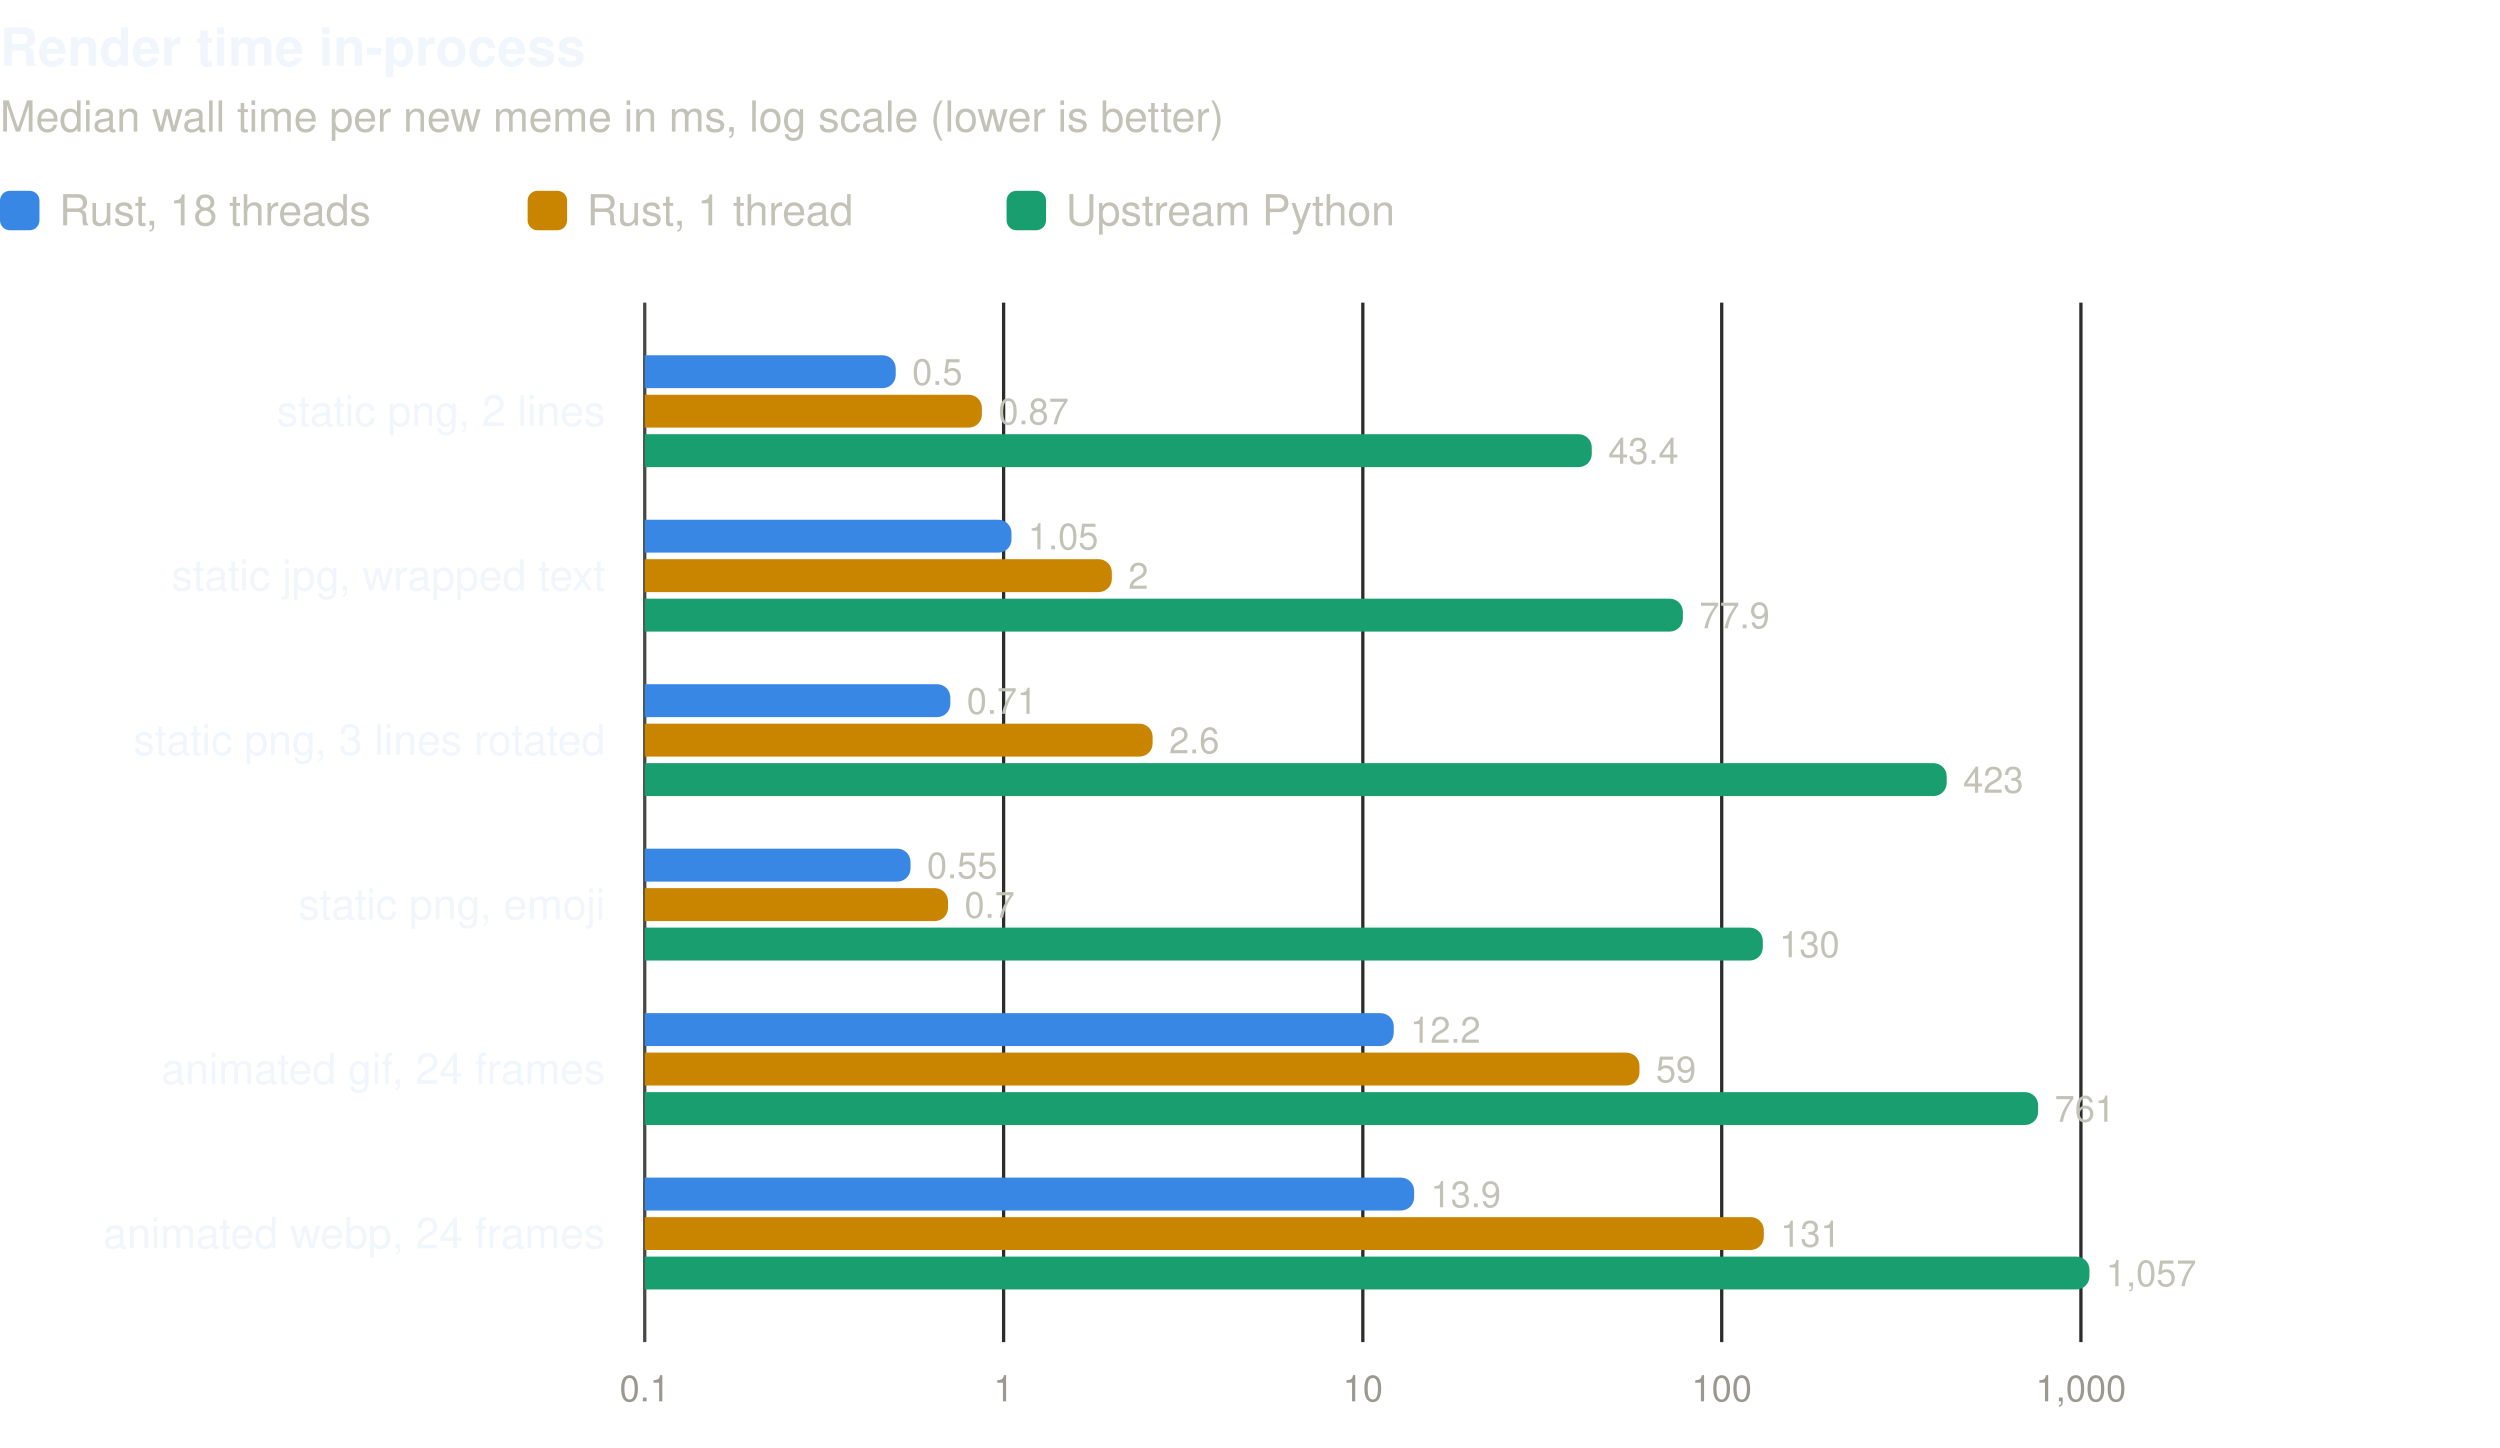
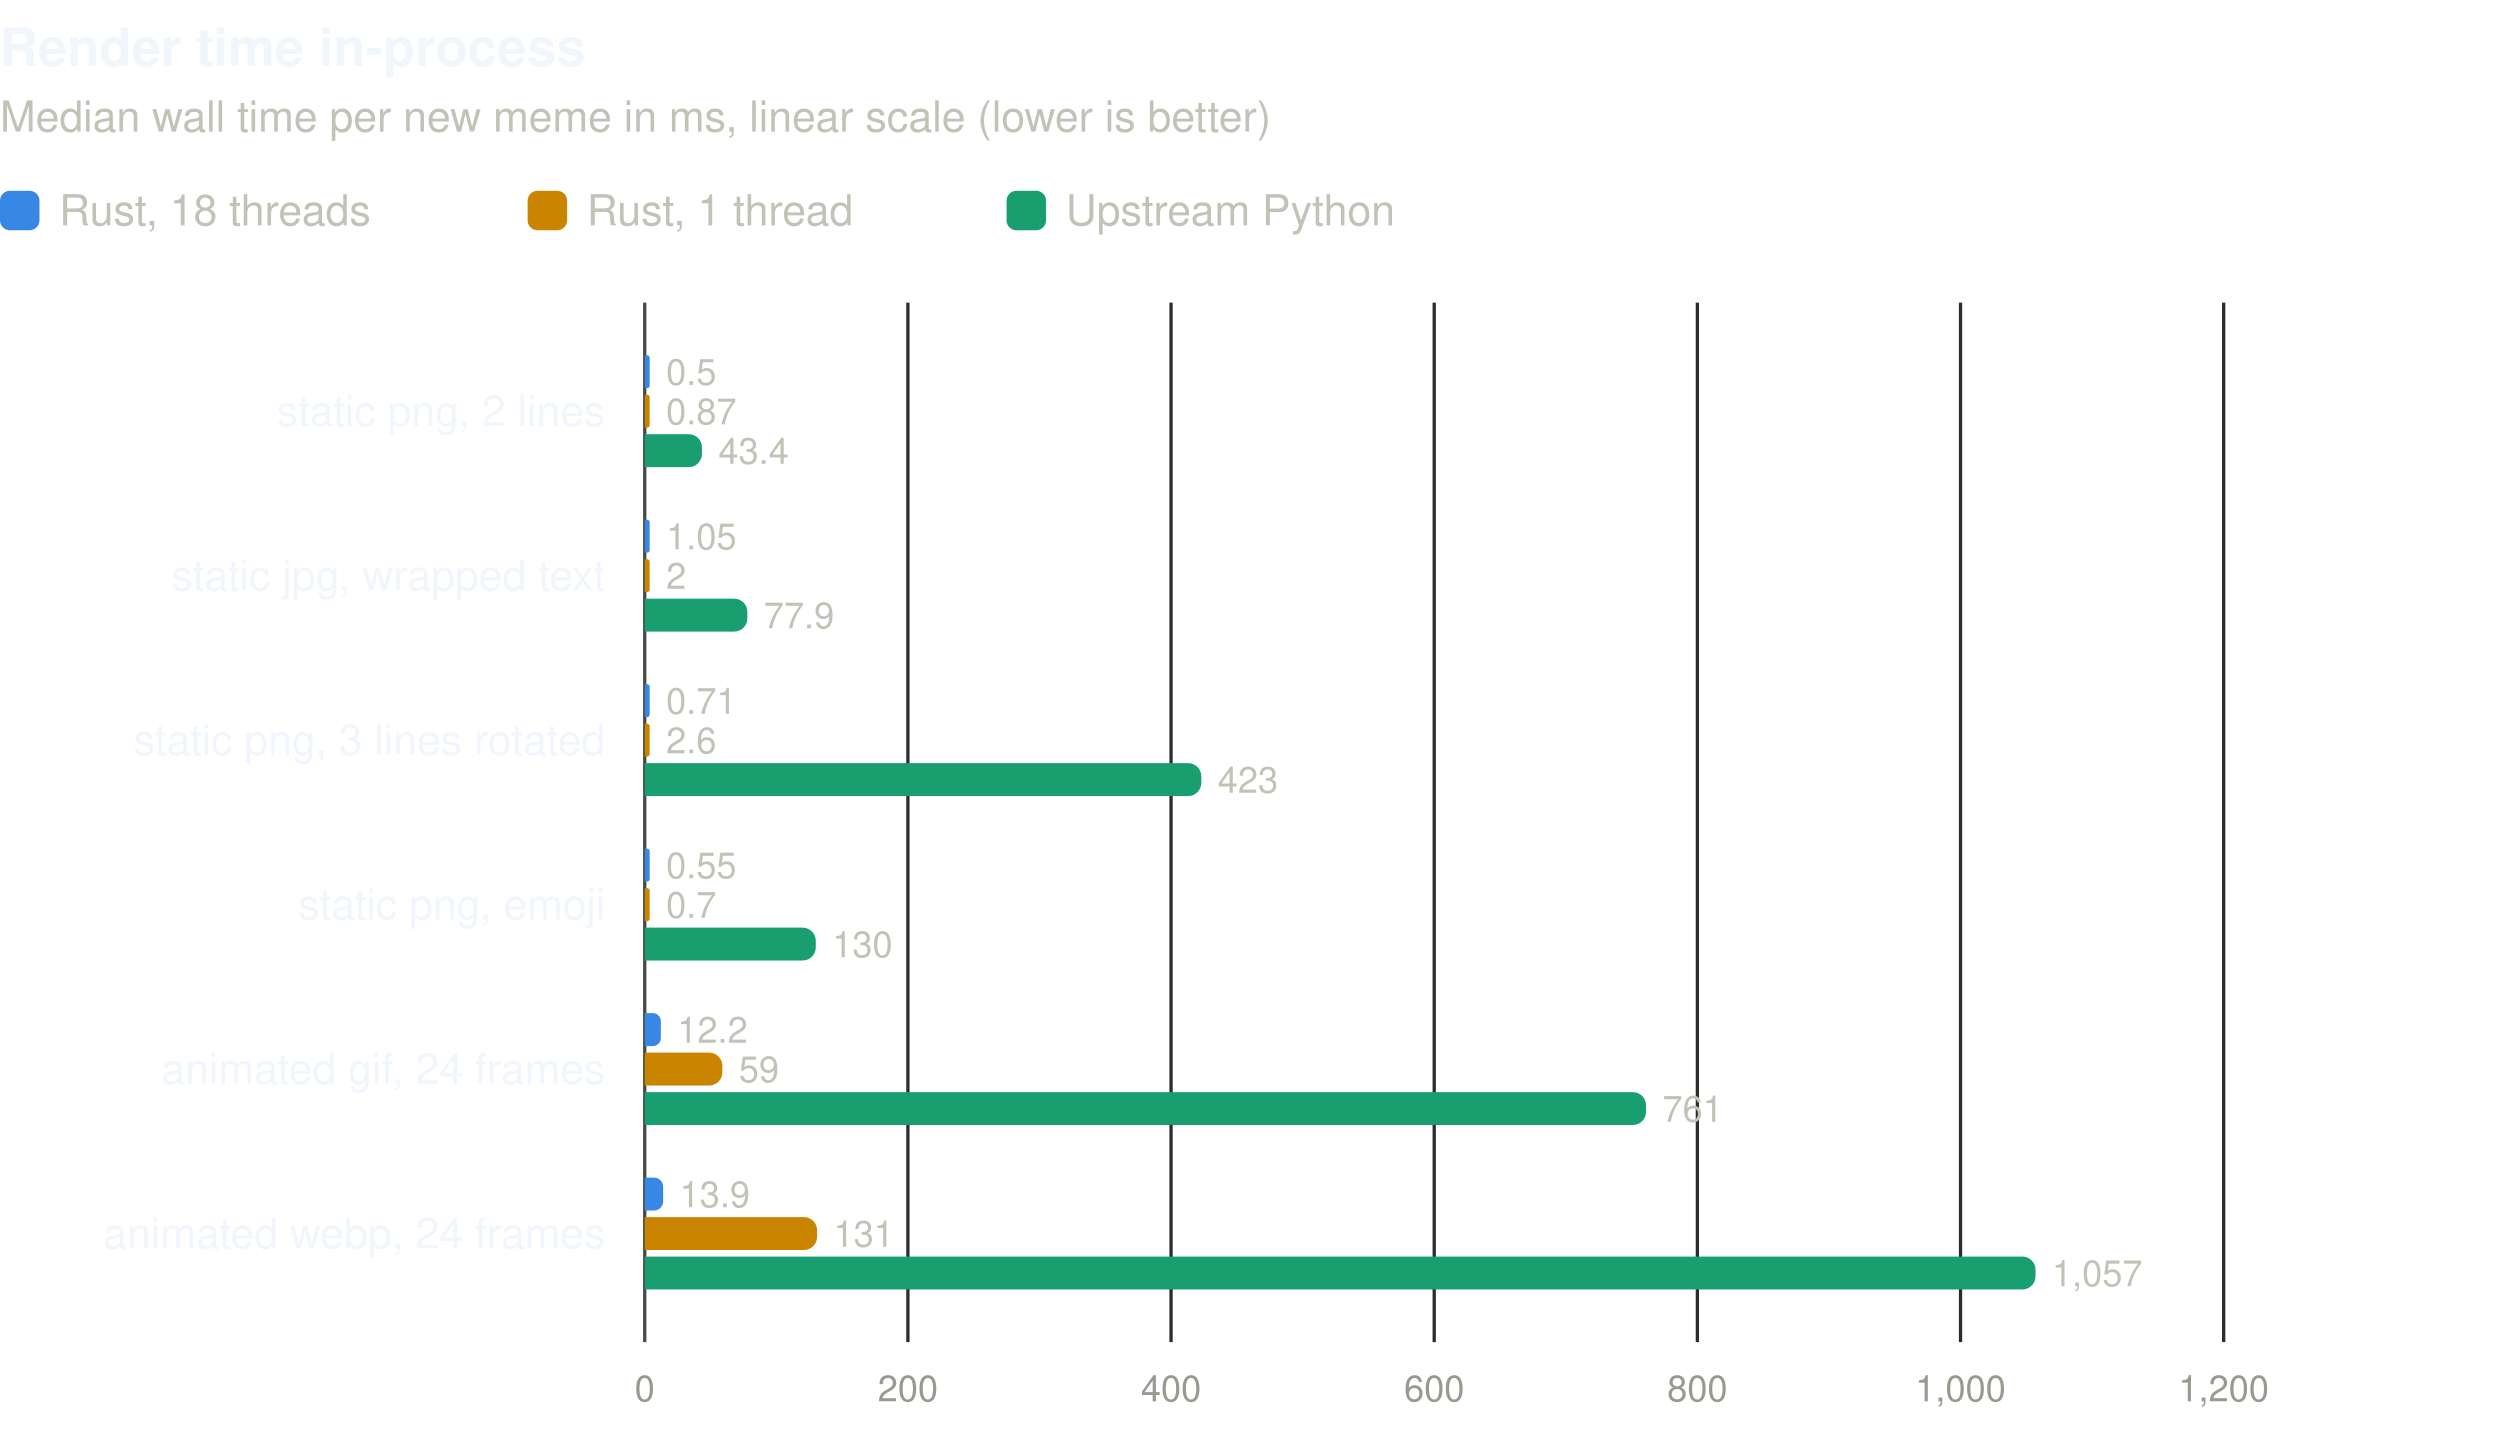
<svg xmlns="http://www.w3.org/2000/svg" width="760" height="440" viewBox="0 0 760 440" font-family="system-ui, -apple-system, &quot;Segoe UI&quot;, Helvetica, Arial, sans-serif">
  <text x="0" y="20" font-size="16" font-weight="600" fill="#f0f6fc">Render time in-process</text>
-   <text x="0" y="40" font-size="13" fill="#c3c2b7">Median wall time per new meme in ms, log scale (lower is better)</text>
+   <text x="0" y="40" font-size="13" fill="#c3c2b7">Median wall time per new meme in ms, linear scale (lower is better)</text>
  <rect x="0" y="58" width="12" height="12" rx="3" fill="#3987e5" />
  <text x="18" y="68.5" font-size="13" fill="#c3c2b7">Rust, 18 threads</text>
  <rect x="160.4" y="58" width="12" height="12" rx="3" fill="#c98500" />
  <text x="178.4" y="68.5" font-size="13" fill="#c3c2b7">Rust, 1 thread</text>
  <rect x="306.0" y="58" width="12" height="12" rx="3" fill="#199e70" />
  <text x="324.0" y="68.5" font-size="13" fill="#c3c2b7">Upstream Python</text>
  <line x1="196.0" y1="92" x2="196.0" y2="408" stroke="#484845" stroke-width="1" />
-   <text x="196.0" y="426" font-size="11" text-anchor="middle" fill="#9a988f" style="font-variant-numeric: tabular-nums">0.1</text>
-   <line x1="305.1" y1="92" x2="305.1" y2="408" stroke="#2c2c2a" stroke-width="1" />
-   <text x="305.1" y="426" font-size="11" text-anchor="middle" fill="#9a988f" style="font-variant-numeric: tabular-nums">1</text>
-   <line x1="414.3" y1="92" x2="414.3" y2="408" stroke="#2c2c2a" stroke-width="1" />
-   <text x="414.3" y="426" font-size="11" text-anchor="middle" fill="#9a988f" style="font-variant-numeric: tabular-nums">10</text>
-   <line x1="523.4" y1="92" x2="523.4" y2="408" stroke="#2c2c2a" stroke-width="1" />
-   <text x="523.4" y="426" font-size="11" text-anchor="middle" fill="#9a988f" style="font-variant-numeric: tabular-nums">100</text>
-   <line x1="632.6" y1="92" x2="632.6" y2="408" stroke="#2c2c2a" stroke-width="1" />
-   <text x="632.6" y="426" font-size="11" text-anchor="middle" fill="#9a988f" style="font-variant-numeric: tabular-nums">1,000</text>
+   <text x="196.0" y="426" font-size="11" text-anchor="middle" fill="#9a988f" style="font-variant-numeric: tabular-nums">0</text>
+   <line x1="276.0" y1="92" x2="276.0" y2="408" stroke="#2c2c2a" stroke-width="1" />
+   <text x="276.0" y="426" font-size="11" text-anchor="middle" fill="#9a988f" style="font-variant-numeric: tabular-nums">200</text>
+   <line x1="356.0" y1="92" x2="356.0" y2="408" stroke="#2c2c2a" stroke-width="1" />
+   <text x="356.0" y="426" font-size="11" text-anchor="middle" fill="#9a988f" style="font-variant-numeric: tabular-nums">400</text>
+   <line x1="436.0" y1="92" x2="436.0" y2="408" stroke="#2c2c2a" stroke-width="1" />
+   <text x="436.0" y="426" font-size="11" text-anchor="middle" fill="#9a988f" style="font-variant-numeric: tabular-nums">600</text>
+   <line x1="516.0" y1="92" x2="516.0" y2="408" stroke="#2c2c2a" stroke-width="1" />
+   <text x="516.0" y="426" font-size="11" text-anchor="middle" fill="#9a988f" style="font-variant-numeric: tabular-nums">800</text>
+   <line x1="596.0" y1="92" x2="596.0" y2="408" stroke="#2c2c2a" stroke-width="1" />
+   <text x="596.0" y="426" font-size="11" text-anchor="middle" fill="#9a988f" style="font-variant-numeric: tabular-nums">1,000</text>
+   <line x1="676.0" y1="92" x2="676.0" y2="408" stroke="#2c2c2a" stroke-width="1" />
+   <text x="676.0" y="426" font-size="11" text-anchor="middle" fill="#9a988f" style="font-variant-numeric: tabular-nums">1,200</text>
  <text x="184" y="129.5" font-size="13" text-anchor="end" fill="#f0f6fc">static png, 2 lines</text>
-   <path d="M196.0,108.0H268.3A4,4 0 0 1 272.3,112.0V114.0A4,4 0 0 1 268.3,118.0H196.0Z" fill="#3987e5" />
-   <text x="277.3" y="117" font-size="11" fill="#c3c2b7">0.5</text>
-   <path d="M196.0,120.0H294.5A4,4 0 0 1 298.5,124.0V126.0A4,4 0 0 1 294.5,130.0H196.0Z" fill="#c98500" />
-   <text x="303.5" y="129" font-size="11" fill="#c3c2b7">0.87</text>
-   <path d="M196.0,132.0H479.9A4,4 0 0 1 483.9,136.0V138.0A4,4 0 0 1 479.9,142.0H196.0Z" fill="#199e70" />
-   <text x="488.9" y="141" font-size="11" fill="#c3c2b7">43.4</text>
+   <path d="M196.0,108.0H196.8A0.75,0.75 0 0 1 197.5,108.8V117.2A0.75,0.75 0 0 1 196.8,118.0H196.0Z" fill="#3987e5" />
+   <text x="202.5" y="117" font-size="11" fill="#c3c2b7">0.5</text>
+   <path d="M196.0,120.0H196.8A0.75,0.75 0 0 1 197.5,120.8V129.2A0.75,0.75 0 0 1 196.8,130.0H196.0Z" fill="#c98500" />
+   <text x="202.5" y="129" font-size="11" fill="#c3c2b7">0.87</text>
+   <path d="M196.0,132.0H209.4A4,4 0 0 1 213.4,136.0V138.0A4,4 0 0 1 209.4,142.0H196.0Z" fill="#199e70" />
+   <text x="218.4" y="141" font-size="11" fill="#c3c2b7">43.4</text>
  <text x="184" y="179.5" font-size="13" text-anchor="end" fill="#f0f6fc">static jpg, wrapped text</text>
-   <path d="M196.0,158.0H303.5A4,4 0 0 1 307.5,162.0V164.0A4,4 0 0 1 303.5,168.0H196.0Z" fill="#3987e5" />
-   <text x="312.5" y="167" font-size="11" fill="#c3c2b7">1.05</text>
-   <path d="M196.0,170.0H334.0A4,4 0 0 1 338.0,174.0V176.0A4,4 0 0 1 334.0,180.0H196.0Z" fill="#c98500" />
-   <text x="343.0" y="179" font-size="11" fill="#c3c2b7">2</text>
-   <path d="M196.0,182.0H507.6A4,4 0 0 1 511.6,186.0V188.0A4,4 0 0 1 507.6,192.0H196.0Z" fill="#199e70" />
-   <text x="516.6" y="191" font-size="11" fill="#c3c2b7">77.9</text>
+   <path d="M196.0,158.0H196.8A0.75,0.75 0 0 1 197.5,158.8V167.2A0.75,0.75 0 0 1 196.8,168.0H196.0Z" fill="#3987e5" />
+   <text x="202.5" y="167" font-size="11" fill="#c3c2b7">1.05</text>
+   <path d="M196.0,170.0H196.8A0.75,0.75 0 0 1 197.5,170.8V179.2A0.75,0.75 0 0 1 196.8,180.0H196.0Z" fill="#c98500" />
+   <text x="202.5" y="179" font-size="11" fill="#c3c2b7">2</text>
+   <path d="M196.0,182.0H223.2A4,4 0 0 1 227.2,186.0V188.0A4,4 0 0 1 223.2,192.0H196.0Z" fill="#199e70" />
+   <text x="232.2" y="191" font-size="11" fill="#c3c2b7">77.9</text>
  <text x="184" y="229.5" font-size="13" text-anchor="end" fill="#f0f6fc">static png, 3 lines rotated</text>
-   <path d="M196.0,208.0H284.9A4,4 0 0 1 288.9,212.0V214.0A4,4 0 0 1 284.9,218.0H196.0Z" fill="#3987e5" />
-   <text x="293.9" y="217" font-size="11" fill="#c3c2b7">0.71</text>
-   <path d="M196.0,220.0H346.4A4,4 0 0 1 350.4,224.0V226.0A4,4 0 0 1 346.4,230.0H196.0Z" fill="#c98500" />
-   <text x="355.4" y="229" font-size="11" fill="#c3c2b7">2.6</text>
-   <path d="M196.0,232.0H587.8A4,4 0 0 1 591.8,236.0V238.0A4,4 0 0 1 587.8,242.0H196.0Z" fill="#199e70" />
-   <text x="596.8" y="241" font-size="11" fill="#c3c2b7">423</text>
+   <path d="M196.0,208.0H196.8A0.75,0.75 0 0 1 197.5,208.8V217.2A0.75,0.75 0 0 1 196.8,218.0H196.0Z" fill="#3987e5" />
+   <text x="202.5" y="217" font-size="11" fill="#c3c2b7">0.71</text>
+   <path d="M196.0,220.0H196.8A0.75,0.75 0 0 1 197.5,220.8V229.2A0.75,0.75 0 0 1 196.8,230.0H196.0Z" fill="#c98500" />
+   <text x="202.5" y="229" font-size="11" fill="#c3c2b7">2.6</text>
+   <path d="M196.0,232.0H361.2A4,4 0 0 1 365.2,236.0V238.0A4,4 0 0 1 361.2,242.0H196.0Z" fill="#199e70" />
+   <text x="370.2" y="241" font-size="11" fill="#c3c2b7">423</text>
  <text x="184" y="279.5" font-size="13" text-anchor="end" fill="#f0f6fc">static png, emoji</text>
-   <path d="M196.0,258.0H272.8A4,4 0 0 1 276.8,262.0V264.0A4,4 0 0 1 272.8,268.0H196.0Z" fill="#3987e5" />
-   <text x="281.8" y="267" font-size="11" fill="#c3c2b7">0.55</text>
-   <path d="M196.0,270.0H284.2A4,4 0 0 1 288.2,274.0V276.0A4,4 0 0 1 284.2,280.0H196.0Z" fill="#c98500" />
-   <text x="293.2" y="279" font-size="11" fill="#c3c2b7">0.7</text>
-   <path d="M196.0,282.0H531.9A4,4 0 0 1 535.9,286.0V288.0A4,4 0 0 1 531.9,292.0H196.0Z" fill="#199e70" />
-   <text x="540.9" y="291" font-size="11" fill="#c3c2b7">130</text>
+   <path d="M196.0,258.0H196.8A0.75,0.75 0 0 1 197.5,258.8V267.2A0.75,0.75 0 0 1 196.8,268.0H196.0Z" fill="#3987e5" />
+   <text x="202.5" y="267" font-size="11" fill="#c3c2b7">0.55</text>
+   <path d="M196.0,270.0H196.8A0.75,0.75 0 0 1 197.5,270.8V279.2A0.75,0.75 0 0 1 196.8,280.0H196.0Z" fill="#c98500" />
+   <text x="202.5" y="279" font-size="11" fill="#c3c2b7">0.7</text>
+   <path d="M196.0,282.0H244.0A4,4 0 0 1 248.0,286.0V288.0A4,4 0 0 1 244.0,292.0H196.0Z" fill="#199e70" />
+   <text x="253.0" y="291" font-size="11" fill="#c3c2b7">130</text>
  <text x="184" y="329.5" font-size="13" text-anchor="end" fill="#f0f6fc">animated gif, 24 frames</text>
-   <path d="M196.0,308.0H419.7A4,4 0 0 1 423.7,312.0V314.0A4,4 0 0 1 419.7,318.0H196.0Z" fill="#3987e5" />
-   <text x="428.7" y="317" font-size="11" fill="#c3c2b7">12.2</text>
-   <path d="M196.0,320.0H494.4A4,4 0 0 1 498.4,324.0V326.0A4,4 0 0 1 494.4,330.0H196.0Z" fill="#c98500" />
-   <text x="503.4" y="329" font-size="11" fill="#c3c2b7">59</text>
-   <path d="M196.0,332.0H615.6A4,4 0 0 1 619.6,336.0V338.0A4,4 0 0 1 615.6,342.0H196.0Z" fill="#199e70" />
-   <text x="624.6" y="341" font-size="11" fill="#c3c2b7">761</text>
+   <path d="M196.0,308.0H198.4A2.44,2.44 0 0 1 200.9,310.4V315.6A2.44,2.44 0 0 1 198.4,318.0H196.0Z" fill="#3987e5" />
+   <text x="205.9" y="317" font-size="11" fill="#c3c2b7">12.2</text>
+   <path d="M196.0,320.0H215.6A4,4 0 0 1 219.6,324.0V326.0A4,4 0 0 1 215.6,330.0H196.0Z" fill="#c98500" />
+   <text x="224.6" y="329" font-size="11" fill="#c3c2b7">59</text>
+   <path d="M196.0,332.0H496.4A4,4 0 0 1 500.4,336.0V338.0A4,4 0 0 1 496.4,342.0H196.0Z" fill="#199e70" />
+   <text x="505.4" y="341" font-size="11" fill="#c3c2b7">761</text>
  <text x="184" y="379.5" font-size="13" text-anchor="end" fill="#f0f6fc">animated webp, 24 frames</text>
-   <path d="M196.0,358.0H425.9A4,4 0 0 1 429.9,362.0V364.0A4,4 0 0 1 425.9,368.0H196.0Z" fill="#3987e5" />
-   <text x="434.9" y="367" font-size="11" fill="#c3c2b7">13.9</text>
-   <path d="M196.0,370.0H532.2A4,4 0 0 1 536.2,374.0V376.0A4,4 0 0 1 532.2,380.0H196.0Z" fill="#c98500" />
-   <text x="541.2" y="379" font-size="11" fill="#c3c2b7">131</text>
-   <path d="M196.0,382.0H631.2A4,4 0 0 1 635.2,386.0V388.0A4,4 0 0 1 631.2,392.0H196.0Z" fill="#199e70" />
-   <text x="640.2" y="391" font-size="11" fill="#c3c2b7">1,057</text>
+   <path d="M196.0,358.0H198.8A2.78,2.78 0 0 1 201.6,360.8V365.2A2.78,2.78 0 0 1 198.8,368.0H196.0Z" fill="#3987e5" />
+   <text x="206.6" y="367" font-size="11" fill="#c3c2b7">13.9</text>
+   <path d="M196.0,370.0H244.4A4,4 0 0 1 248.4,374.0V376.0A4,4 0 0 1 244.4,380.0H196.0Z" fill="#c98500" />
+   <text x="253.4" y="379" font-size="11" fill="#c3c2b7">131</text>
+   <path d="M196.0,382.0H614.8A4,4 0 0 1 618.8,386.0V388.0A4,4 0 0 1 614.8,392.0H196.0Z" fill="#199e70" />
+   <text x="623.8" y="391" font-size="11" fill="#c3c2b7">1,057</text>
</svg>
